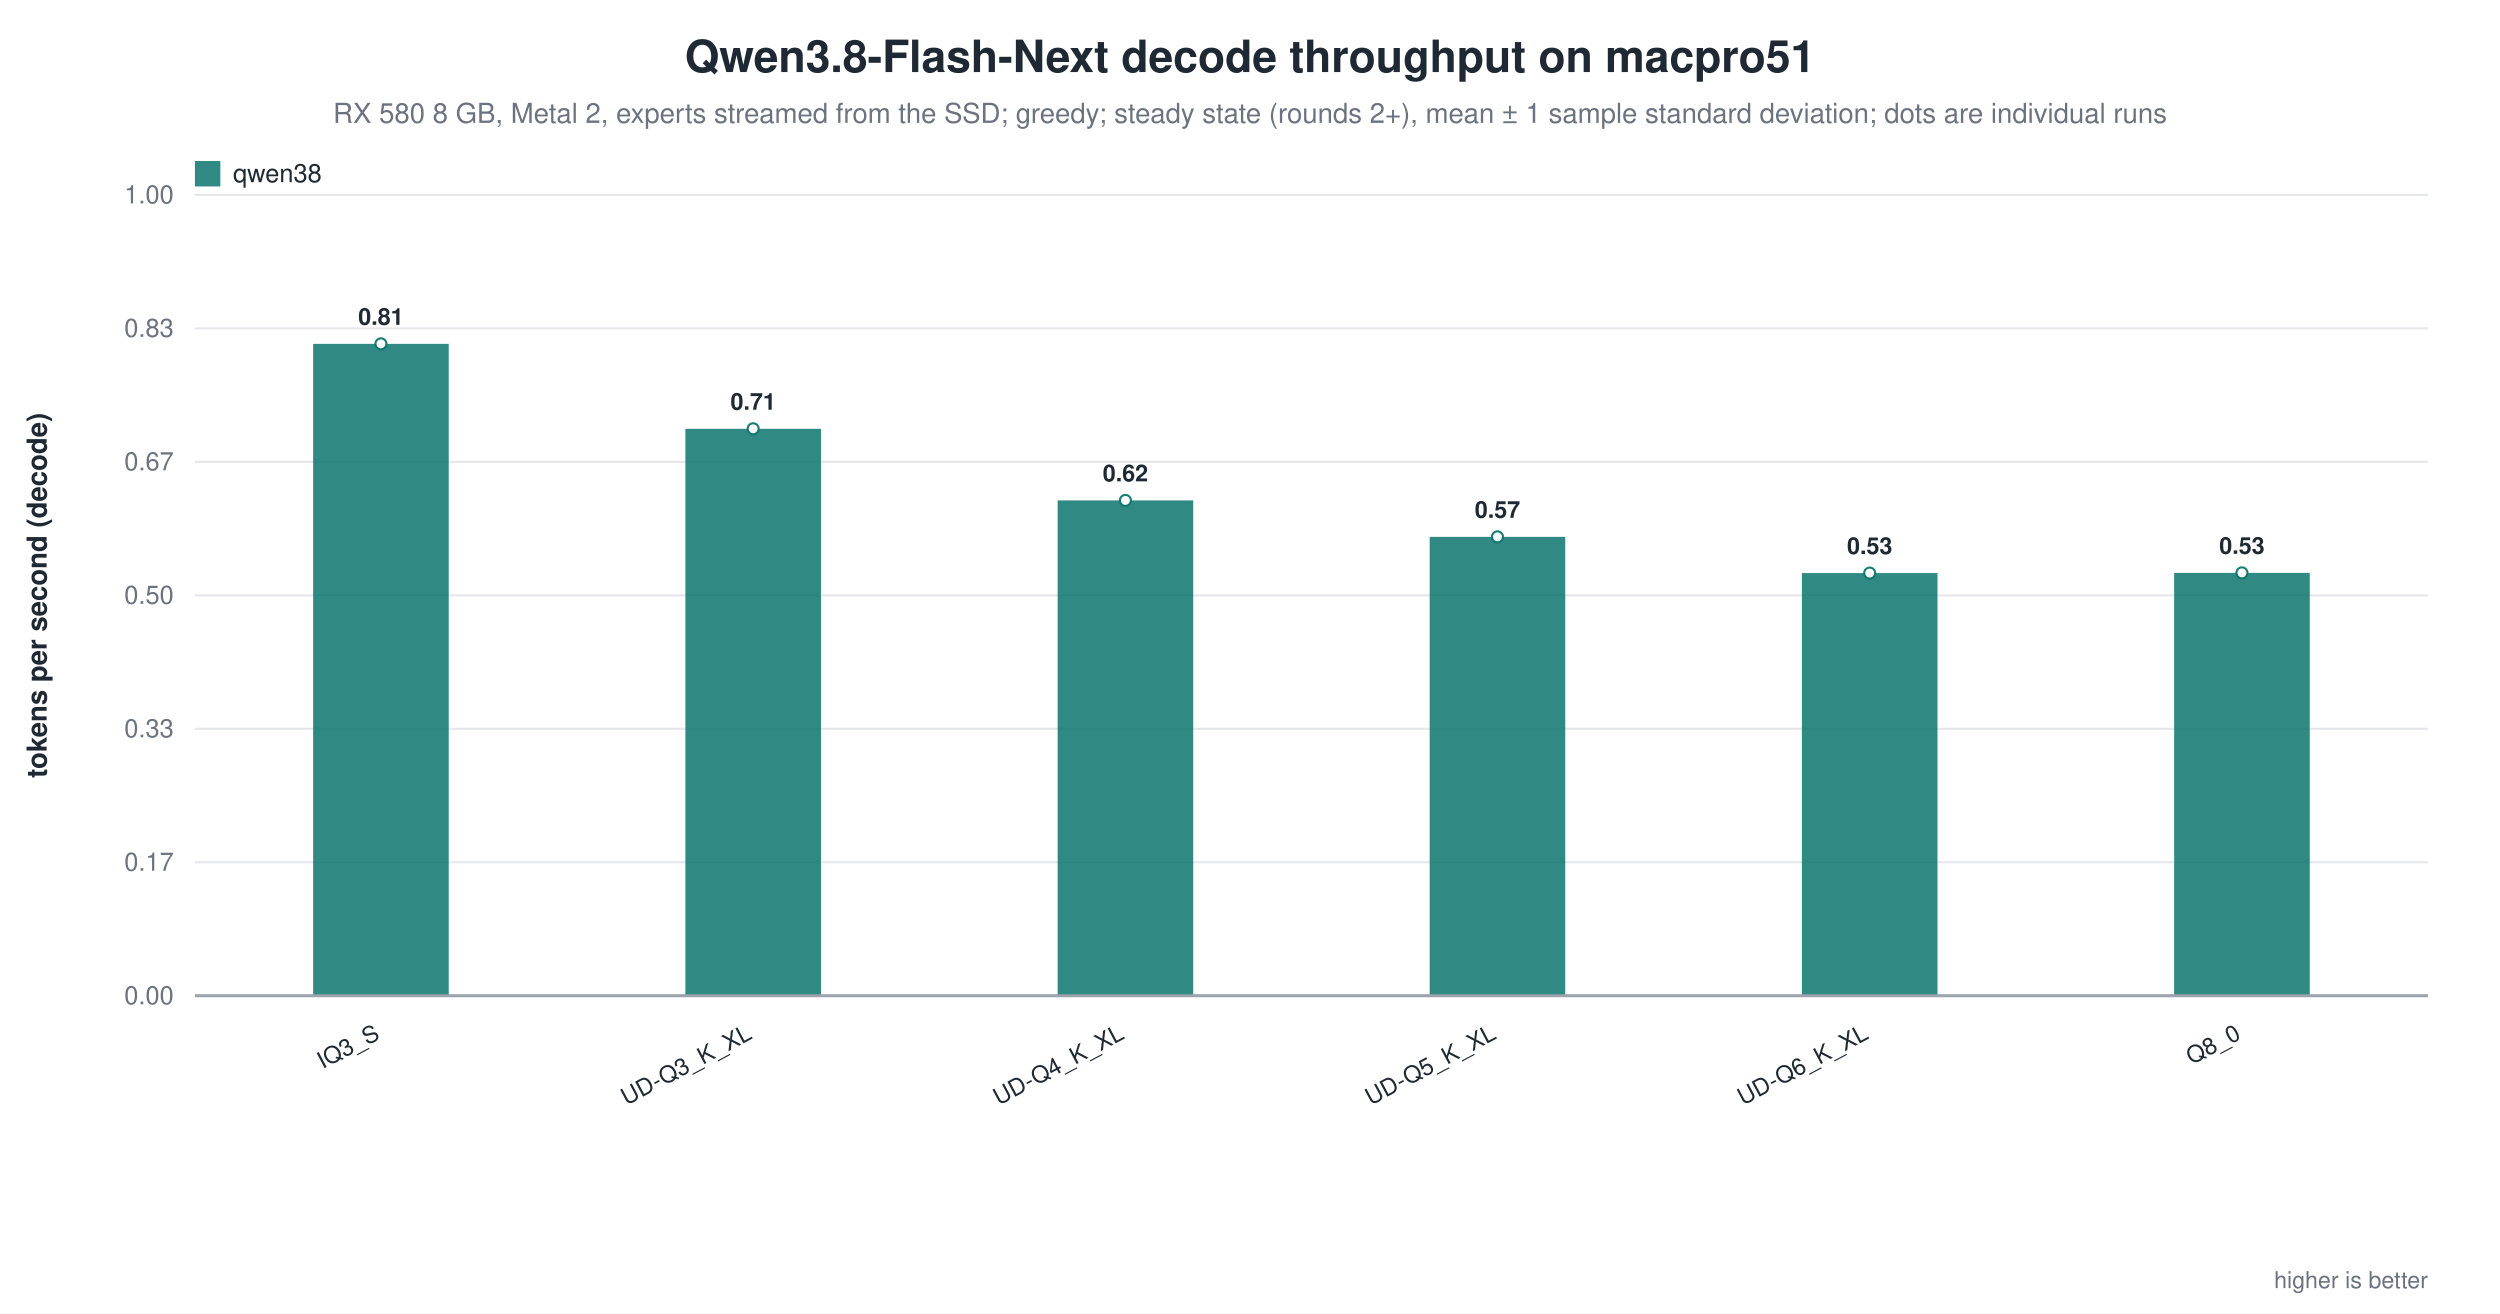
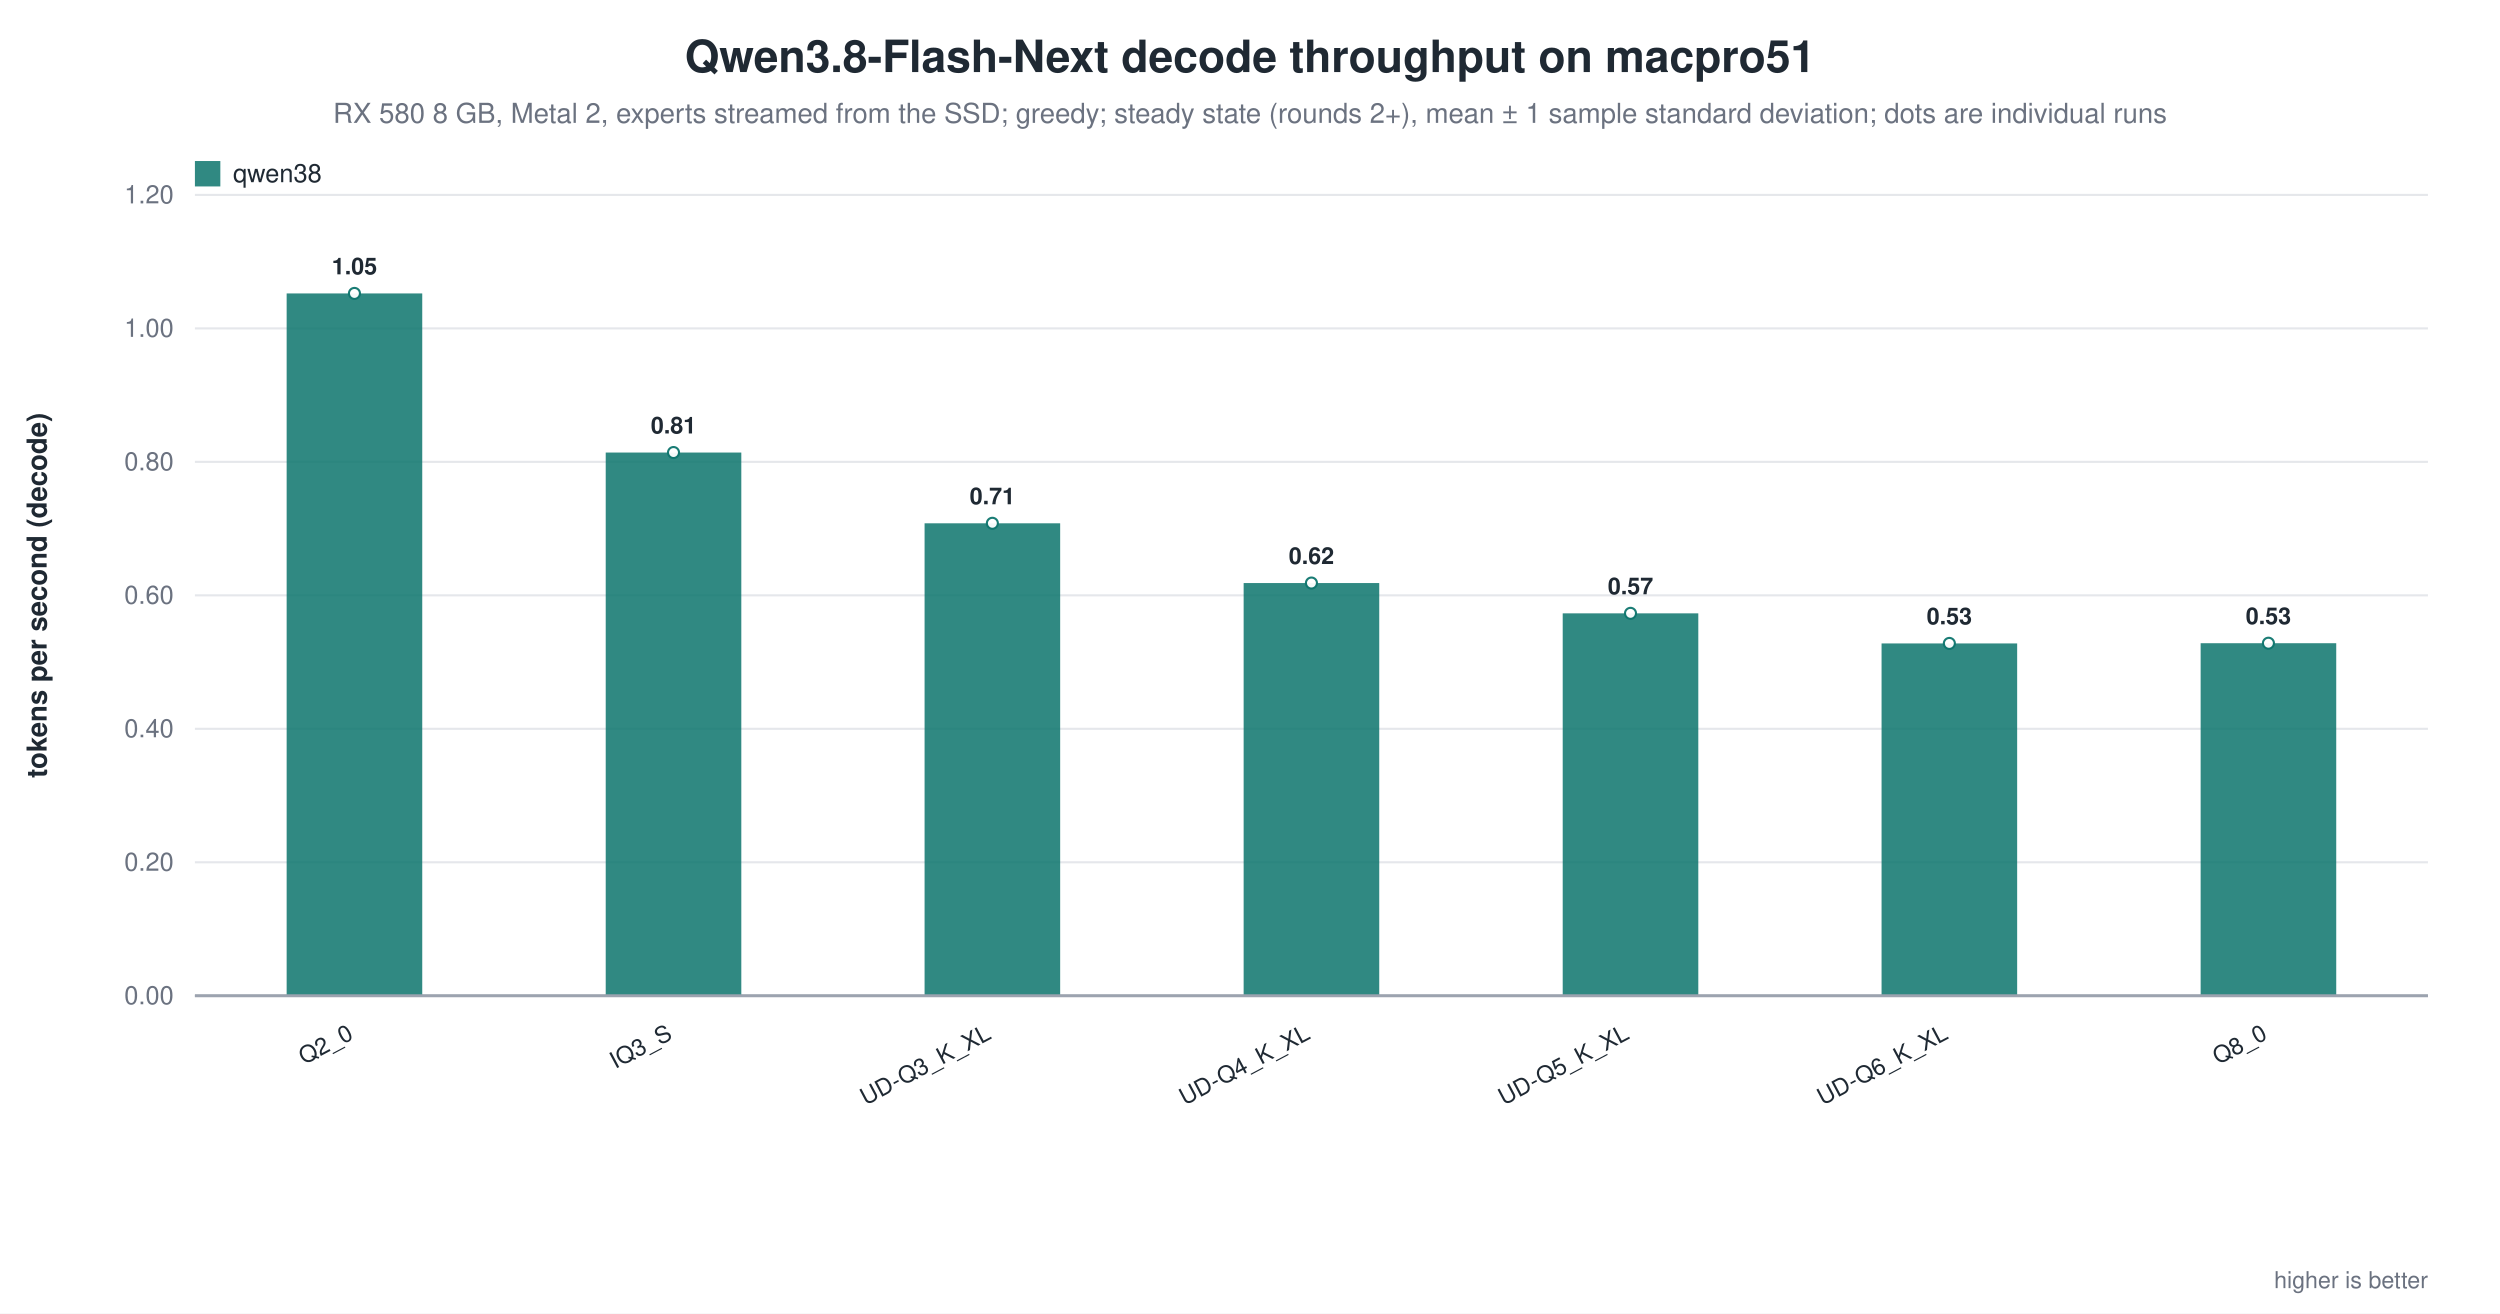
<svg xmlns="http://www.w3.org/2000/svg" width="1180" height="620" viewBox="0 0 1180 620" role="img" aria-label="Qwen3.8-Flash-Next decode throughput on macpro51">
  <rect width="1180" height="620" fill="white" />
  <text x="590.0" y="34" text-anchor="middle" font-family="Helvetica, Arial, sans-serif" font-size="21" font-weight="600" fill="#1f2933">Qwen3.8-Flash-Next decode throughput on macpro51</text>
  <text x="590.0" y="58" text-anchor="middle" font-family="Helvetica, Arial, sans-serif" font-size="13" fill="#6b7280">RX 580 8 GB, Metal 2, experts streamed from the SSD; greedy; steady state (rounds 2+), mean ± 1 sample standard deviation; dots are individual runs</text>
  <line x1="92.0" y1="470.0" x2="1146.0" y2="470.0" stroke="#9ca3af" stroke-width="1.0" />
  <text x="82.0" y="474.0" text-anchor="end" font-family="Helvetica, Arial, sans-serif" font-size="12" fill="#6b7280" font-weight="400">0.00</text>
  <line x1="92.0" y1="407.0" x2="1146.0" y2="407.0" stroke="#e5e7eb" stroke-width="1.0" />
-   <text x="82.0" y="411.0" text-anchor="end" font-family="Helvetica, Arial, sans-serif" font-size="12" fill="#6b7280" font-weight="400">0.17</text>
+   <text x="82.0" y="411.0" text-anchor="end" font-family="Helvetica, Arial, sans-serif" font-size="12" fill="#6b7280" font-weight="400">0.20</text>
  <line x1="92.0" y1="344.0" x2="1146.0" y2="344.0" stroke="#e5e7eb" stroke-width="1.0" />
-   <text x="82.0" y="348.0" text-anchor="end" font-family="Helvetica, Arial, sans-serif" font-size="12" fill="#6b7280" font-weight="400">0.33</text>
+   <text x="82.0" y="348.0" text-anchor="end" font-family="Helvetica, Arial, sans-serif" font-size="12" fill="#6b7280" font-weight="400">0.40</text>
  <line x1="92.0" y1="281.0" x2="1146.0" y2="281.0" stroke="#e5e7eb" stroke-width="1.0" />
-   <text x="82.0" y="285.0" text-anchor="end" font-family="Helvetica, Arial, sans-serif" font-size="12" fill="#6b7280" font-weight="400">0.50</text>
+   <text x="82.0" y="285.0" text-anchor="end" font-family="Helvetica, Arial, sans-serif" font-size="12" fill="#6b7280" font-weight="400">0.60</text>
  <line x1="92.0" y1="218.0" x2="1146.0" y2="218.0" stroke="#e5e7eb" stroke-width="1.0" />
-   <text x="82.0" y="222.0" text-anchor="end" font-family="Helvetica, Arial, sans-serif" font-size="12" fill="#6b7280" font-weight="400">0.67</text>
+   <text x="82.0" y="222.0" text-anchor="end" font-family="Helvetica, Arial, sans-serif" font-size="12" fill="#6b7280" font-weight="400">0.80</text>
  <line x1="92.0" y1="155.0" x2="1146.0" y2="155.0" stroke="#e5e7eb" stroke-width="1.0" />
-   <text x="82.0" y="159.0" text-anchor="end" font-family="Helvetica, Arial, sans-serif" font-size="12" fill="#6b7280" font-weight="400">0.83</text>
+   <text x="82.0" y="159.0" text-anchor="end" font-family="Helvetica, Arial, sans-serif" font-size="12" fill="#6b7280" font-weight="400">1.00</text>
  <line x1="92.0" y1="92.0" x2="1146.0" y2="92.0" stroke="#e5e7eb" stroke-width="1.0" />
-   <text x="82.0" y="96.0" text-anchor="end" font-family="Helvetica, Arial, sans-serif" font-size="12" fill="#6b7280" font-weight="400">1.00</text>
+   <text x="82.0" y="96.0" text-anchor="end" font-family="Helvetica, Arial, sans-serif" font-size="12" fill="#6b7280" font-weight="400">1.20</text>
  <text x="22.0" y="281.0" text-anchor="middle" font-family="Helvetica, Arial, sans-serif" font-size="13" fill="#1f2933" font-weight="600" transform="rotate(-90.0 22.0 281.0)">tokens per second (decode)</text>
-   <rect x="147.8" y="162.3" width="64.0" height="307.7" fill="#0f766e" opacity="0.86" />
-   <circle cx="179.8" cy="162.3" r="2.6" fill="white" stroke="#0f766e" stroke-width="1.0" opacity="0.95" />
-   <text x="179.8" y="153.3" text-anchor="middle" font-family="Helvetica, Arial, sans-serif" font-size="11" fill="#1f2933" font-weight="600">0.81</text>
-   <text x="179.8" y="490.0" text-anchor="end" font-family="Helvetica, Arial, sans-serif" font-size="11" fill="#1f2933" font-weight="500" transform="rotate(-28.0 179.8 490.0)">IQ3_S</text>
-   <rect x="323.5" y="202.4" width="64.0" height="267.6" fill="#0f766e" opacity="0.86" />
-   <circle cx="355.5" cy="202.4" r="2.6" fill="white" stroke="#0f766e" stroke-width="1.0" opacity="0.95" />
-   <text x="355.5" y="193.4" text-anchor="middle" font-family="Helvetica, Arial, sans-serif" font-size="11" fill="#1f2933" font-weight="600">0.71</text>
-   <text x="355.5" y="490.0" text-anchor="end" font-family="Helvetica, Arial, sans-serif" font-size="11" fill="#1f2933" font-weight="500" transform="rotate(-28.0 355.5 490.0)">UD-Q3_K_XL</text>
-   <rect x="499.2" y="236.2" width="64.0" height="233.8" fill="#0f766e" opacity="0.86" />
-   <circle cx="531.2" cy="236.2" r="2.6" fill="white" stroke="#0f766e" stroke-width="1.0" opacity="0.95" />
-   <text x="531.2" y="227.2" text-anchor="middle" font-family="Helvetica, Arial, sans-serif" font-size="11" fill="#1f2933" font-weight="600">0.62</text>
-   <text x="531.2" y="490.0" text-anchor="end" font-family="Helvetica, Arial, sans-serif" font-size="11" fill="#1f2933" font-weight="500" transform="rotate(-28.0 531.2 490.0)">UD-Q4_K_XL</text>
-   <rect x="674.8" y="253.4" width="64.0" height="216.6" fill="#0f766e" opacity="0.86" />
-   <circle cx="706.8" cy="253.4" r="2.6" fill="white" stroke="#0f766e" stroke-width="1.0" opacity="0.95" />
-   <text x="706.8" y="244.4" text-anchor="middle" font-family="Helvetica, Arial, sans-serif" font-size="11" fill="#1f2933" font-weight="600">0.57</text>
-   <text x="706.8" y="490.0" text-anchor="end" font-family="Helvetica, Arial, sans-serif" font-size="11" fill="#1f2933" font-weight="500" transform="rotate(-28.0 706.8 490.0)">UD-Q5_K_XL</text>
-   <rect x="850.5" y="270.5" width="64.0" height="199.5" fill="#0f766e" opacity="0.86" />
-   <circle cx="882.5" cy="270.5" r="2.6" fill="white" stroke="#0f766e" stroke-width="1.0" opacity="0.95" />
-   <text x="882.5" y="261.5" text-anchor="middle" font-family="Helvetica, Arial, sans-serif" font-size="11" fill="#1f2933" font-weight="600">0.53</text>
-   <text x="882.5" y="490.0" text-anchor="end" font-family="Helvetica, Arial, sans-serif" font-size="11" fill="#1f2933" font-weight="500" transform="rotate(-28.0 882.5 490.0)">UD-Q6_K_XL</text>
-   <rect x="1026.2" y="270.4" width="64.0" height="199.6" fill="#0f766e" opacity="0.86" />
-   <circle cx="1058.2" cy="270.4" r="2.6" fill="white" stroke="#0f766e" stroke-width="1.0" opacity="0.95" />
-   <text x="1058.2" y="261.4" text-anchor="middle" font-family="Helvetica, Arial, sans-serif" font-size="11" fill="#1f2933" font-weight="600">0.53</text>
-   <text x="1058.2" y="490.0" text-anchor="end" font-family="Helvetica, Arial, sans-serif" font-size="11" fill="#1f2933" font-weight="500" transform="rotate(-28.0 1058.2 490.0)">Q8_0</text>
+   <rect x="135.3" y="138.5" width="64.0" height="331.5" fill="#0f766e" opacity="0.86" />
+   <circle cx="167.3" cy="138.5" r="2.6" fill="white" stroke="#0f766e" stroke-width="1.0" opacity="0.95" />
+   <text x="167.3" y="129.5" text-anchor="middle" font-family="Helvetica, Arial, sans-serif" font-size="11" fill="#1f2933" font-weight="600">1.05</text>
+   <text x="167.3" y="490.0" text-anchor="end" font-family="Helvetica, Arial, sans-serif" font-size="11" fill="#1f2933" font-weight="500" transform="rotate(-28.0 167.3 490.0)">Q2_0</text>
+   <rect x="285.9" y="213.6" width="64.0" height="256.4" fill="#0f766e" opacity="0.86" />
+   <circle cx="317.9" cy="213.6" r="2.6" fill="white" stroke="#0f766e" stroke-width="1.0" opacity="0.95" />
+   <text x="317.9" y="204.6" text-anchor="middle" font-family="Helvetica, Arial, sans-serif" font-size="11" fill="#1f2933" font-weight="600">0.81</text>
+   <text x="317.9" y="490.0" text-anchor="end" font-family="Helvetica, Arial, sans-serif" font-size="11" fill="#1f2933" font-weight="500" transform="rotate(-28.0 317.9 490.0)">IQ3_S</text>
+   <rect x="436.4" y="247.0" width="64.0" height="223.0" fill="#0f766e" opacity="0.86" />
+   <circle cx="468.4" cy="247.0" r="2.6" fill="white" stroke="#0f766e" stroke-width="1.0" opacity="0.95" />
+   <text x="468.4" y="238.0" text-anchor="middle" font-family="Helvetica, Arial, sans-serif" font-size="11" fill="#1f2933" font-weight="600">0.71</text>
+   <text x="468.4" y="490.0" text-anchor="end" font-family="Helvetica, Arial, sans-serif" font-size="11" fill="#1f2933" font-weight="500" transform="rotate(-28.0 468.4 490.0)">UD-Q3_K_XL</text>
+   <rect x="587.0" y="275.2" width="64.0" height="194.8" fill="#0f766e" opacity="0.86" />
+   <circle cx="619.0" cy="275.2" r="2.6" fill="white" stroke="#0f766e" stroke-width="1.0" opacity="0.95" />
+   <text x="619.0" y="266.2" text-anchor="middle" font-family="Helvetica, Arial, sans-serif" font-size="11" fill="#1f2933" font-weight="600">0.62</text>
+   <text x="619.0" y="490.0" text-anchor="end" font-family="Helvetica, Arial, sans-serif" font-size="11" fill="#1f2933" font-weight="500" transform="rotate(-28.0 619.0 490.0)">UD-Q4_K_XL</text>
+   <rect x="737.6" y="289.5" width="64.0" height="180.5" fill="#0f766e" opacity="0.86" />
+   <circle cx="769.6" cy="289.5" r="2.6" fill="white" stroke="#0f766e" stroke-width="1.0" opacity="0.95" />
+   <text x="769.6" y="280.5" text-anchor="middle" font-family="Helvetica, Arial, sans-serif" font-size="11" fill="#1f2933" font-weight="600">0.57</text>
+   <text x="769.6" y="490.0" text-anchor="end" font-family="Helvetica, Arial, sans-serif" font-size="11" fill="#1f2933" font-weight="500" transform="rotate(-28.0 769.6 490.0)">UD-Q5_K_XL</text>
+   <rect x="888.1" y="303.7" width="64.0" height="166.3" fill="#0f766e" opacity="0.86" />
+   <circle cx="920.1" cy="303.7" r="2.6" fill="white" stroke="#0f766e" stroke-width="1.0" opacity="0.95" />
+   <text x="920.1" y="294.7" text-anchor="middle" font-family="Helvetica, Arial, sans-serif" font-size="11" fill="#1f2933" font-weight="600">0.53</text>
+   <text x="920.1" y="490.0" text-anchor="end" font-family="Helvetica, Arial, sans-serif" font-size="11" fill="#1f2933" font-weight="500" transform="rotate(-28.0 920.1 490.0)">UD-Q6_K_XL</text>
+   <rect x="1038.7" y="303.6" width="64.0" height="166.4" fill="#0f766e" opacity="0.86" />
+   <circle cx="1070.7" cy="303.6" r="2.6" fill="white" stroke="#0f766e" stroke-width="1.0" opacity="0.95" />
+   <text x="1070.7" y="294.6" text-anchor="middle" font-family="Helvetica, Arial, sans-serif" font-size="11" fill="#1f2933" font-weight="600">0.53</text>
+   <text x="1070.7" y="490.0" text-anchor="end" font-family="Helvetica, Arial, sans-serif" font-size="11" fill="#1f2933" font-weight="500" transform="rotate(-28.0 1070.7 490.0)">Q8_0</text>
  <line x1="92.0" y1="470.0" x2="1146.0" y2="470.0" stroke="#9ca3af" stroke-width="1.4" />
  <rect x="92.0" y="76.0" width="12.0" height="12.0" fill="#0f766e" opacity="0.86" />
  <text x="110.0" y="86.0" text-anchor="start" font-family="Helvetica, Arial, sans-serif" font-size="12" fill="#1f2933" font-weight="500">qwen38</text>
  <text x="1146.0" y="608.0" text-anchor="end" font-family="Helvetica, Arial, sans-serif" font-size="11" fill="#6b7280" font-weight="400">higher is better</text>
</svg>
